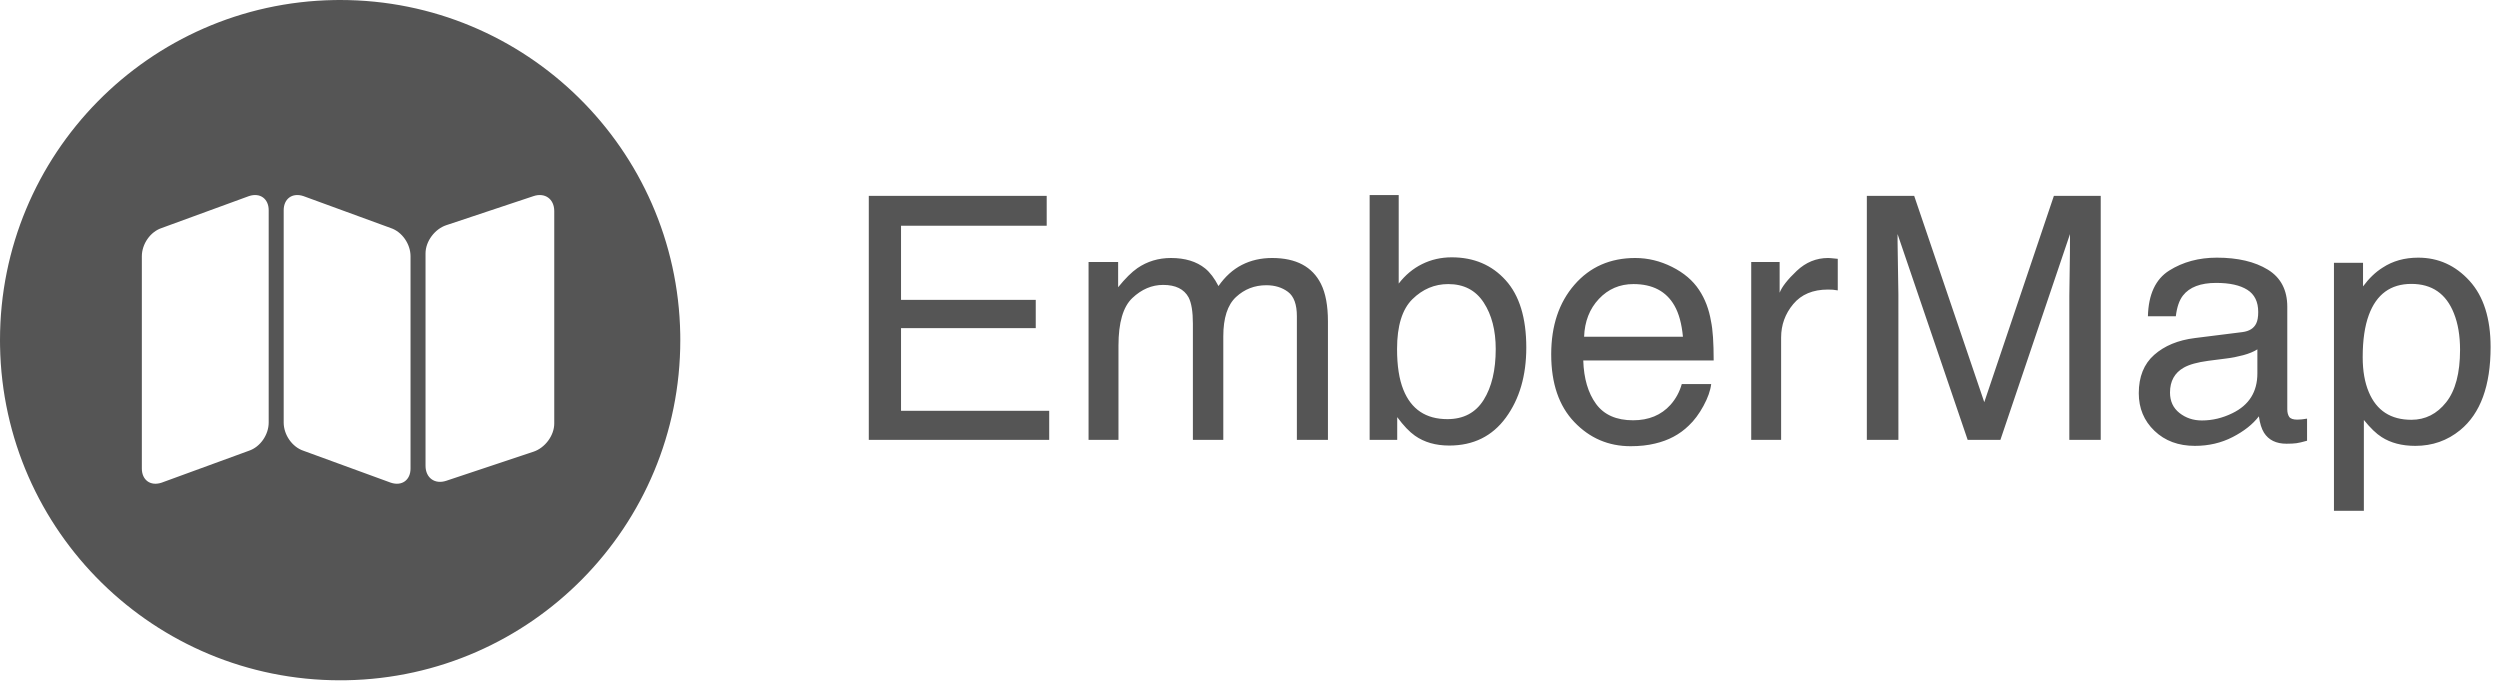
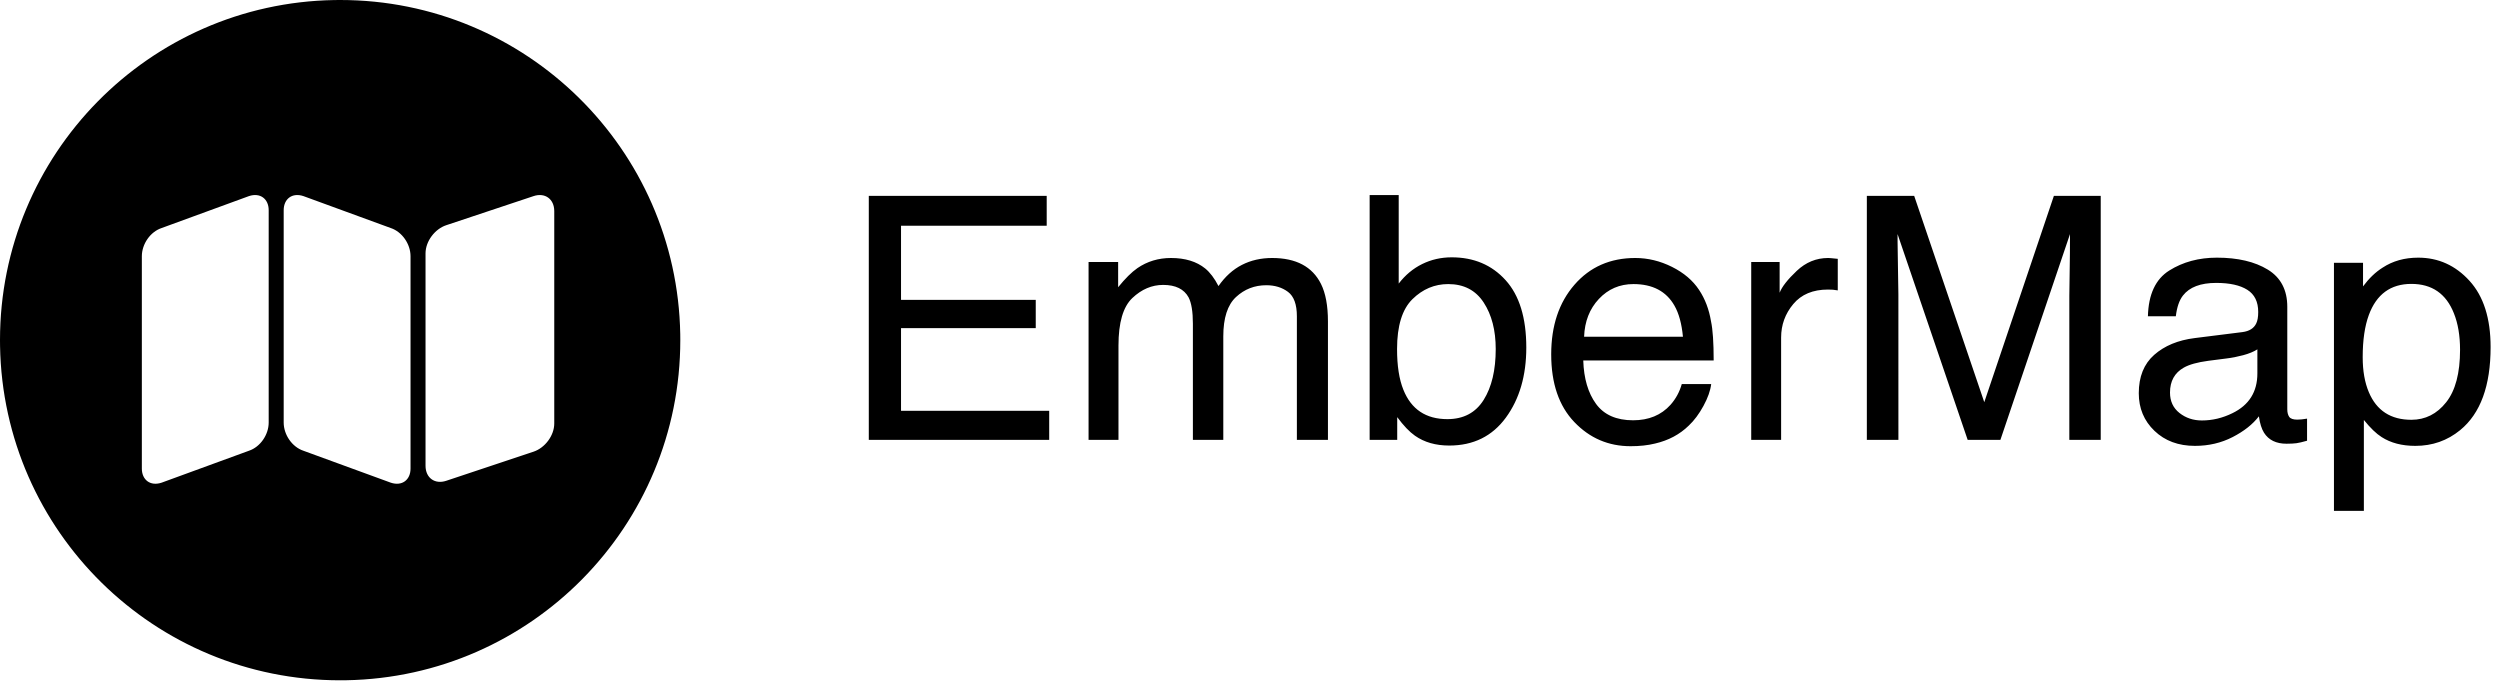
<svg xmlns="http://www.w3.org/2000/svg" width="141px" height="39px" viewBox="0 0 141 39" version="1.1">
  <g id="Symbols" stroke="none" stroke-width="1" fill="none" fill-rule="evenodd">
-     <g id="2021-/-sponsor-grid" transform="translate(-441, -510)" fill="#555555">
-       <g id="sponsors" transform="translate(0, 1)">
-         <g id="row-6" transform="translate(0, 499)">
-           <g id="EmberMap" transform="translate(441, 10)">
+     <g id="2021-/-sponsor-grid" transform="translate(-441, -510)" fill="#000000">
+       <g id="sponsors" transform="translate(0, 1.070008)">
+         <g id="row-6" transform="translate(0.326247, 499.1559)">
+           <g id="EmberMap" transform="translate(440.6738, 9.774141)">
            <g id="Group">
-               <path d="M19.184,-5.04485342e-13 C29.669,-5.04485342e-13 38.184,8.402 38.366,18.843 L38.369,19.184 C38.369,29.669 29.967,38.184 19.525,38.366 L19.184,38.369 C8.699,38.369 0.185,29.967 0.003,19.525 L-5.25801624e-13,19.184 C-5.25801624e-13,8.699 8.402,0.185 18.843,0.003 L19.184,-5.04485342e-13 Z M15.154,11.855 C15.154,11.219 14.677,10.848 14.041,11.06 L14.041,11.06 L9.113,12.862 C8.477,13.074 8,13.763 8,14.452 L8,14.452 L8,26.429 C8,27.064 8.477,27.435 9.113,27.223 L9.113,27.223 L14.041,25.422 C14.677,25.21 15.154,24.521 15.154,23.832 L15.154,23.832 Z M16,11.855 L16,23.832 C16,24.521 16.477,25.21 17.113,25.422 L22.041,27.223 C22.677,27.435 23.154,27.064 23.154,26.429 L23.154,14.452 C23.154,13.763 22.677,13.074 22.041,12.862 L17.113,11.06 C16.477,10.848 16,11.219 16,11.855 Z M31.26,11.907 C31.26,11.218 30.73,10.848 30.094,11.06 L30.094,11.06 L25.166,12.702 C24.53,12.914 24,13.603 24,14.292 L24,14.292 L24,26.269 C24,26.958 24.53,27.329 25.166,27.117 L25.166,27.117 L30.094,25.474 C30.73,25.262 31.26,24.573 31.26,23.884 L31.26,23.884 Z" id="Combined-Shape" />
+               <path d="M19.184,-2.52242671e-13 C29.669,-2.52242671e-13 38.184,8.402 38.366,18.843 L38.369,19.184 C38.369,29.669 29.967,38.184 19.525,38.366 L19.184,38.369 C8.699,38.369 0.185,29.967 0.003,19.525 L-2.62900812e-13,19.184 C-2.62900812e-13,8.699 8.402,0.185 18.843,0.003 L19.184,-2.52242671e-13 Z M15.154,11.855 C15.154,11.219 14.677,10.848 14.041,11.06 L14.041,11.06 L9.113,12.862 C8.477,13.074 8,13.763 8,14.452 L8,14.452 L8,26.429 C8,27.064 8.477,27.435 9.113,27.223 L9.113,27.223 L14.041,25.422 C14.677,25.21 15.154,24.521 15.154,23.832 L15.154,23.832 Z M16,11.855 L16,23.832 C16,24.521 16.477,25.21 17.113,25.422 L22.041,27.223 C22.677,27.435 23.154,27.064 23.154,26.429 L23.154,14.452 C23.154,13.763 22.677,13.074 22.041,12.862 L17.113,11.06 C16.477,10.848 16,11.219 16,11.855 Z M31.26,11.907 C31.26,11.218 30.73,10.848 30.094,11.06 L30.094,11.06 L25.166,12.702 C24.53,12.914 24,13.603 24,14.292 L24,14.292 L24,26.269 C24,26.958 24.53,27.329 25.166,27.117 L25.166,27.117 L30.094,25.474 C30.73,25.262 31.26,24.573 31.26,23.884 L31.26,23.884 Z" id="Combined-Shape" />
            </g>
            <path d="M59.175,24.81 L59.175,23.17 L50.818,23.17 L50.818,18.505 L58.416,18.505 L58.416,16.912 L50.818,16.912 L50.818,12.733 L59.034,12.733 L59.034,11.047 L49,11.047 L49,24.81 L59.175,24.81 Z M63.082,24.81 L63.082,19.488 C63.082,18.195 63.343,17.302 63.864,16.809 C64.386,16.315 64.965,16.069 65.602,16.069 C66.302,16.069 66.779,16.303 67.036,16.771 C67.198,17.084 67.279,17.58 67.279,18.261 L67.279,18.261 L67.279,24.81 L68.994,24.81 L68.994,18.973 C68.994,17.936 69.233,17.196 69.71,16.753 C70.188,16.309 70.758,16.087 71.42,16.087 C71.901,16.087 72.309,16.212 72.643,16.462 C72.977,16.712 73.144,17.171 73.144,17.839 L73.144,17.839 L73.144,24.81 L74.896,24.81 L74.896,18.13 C74.896,17.243 74.765,16.537 74.503,16.012 C74.015,15.038 73.097,14.551 71.748,14.551 C71.117,14.551 70.549,14.68 70.043,14.94 C69.537,15.199 69.097,15.597 68.722,16.134 C68.497,15.697 68.247,15.366 67.972,15.141 C67.485,14.748 66.842,14.551 66.042,14.551 C65.337,14.551 64.706,14.741 64.15,15.122 C63.825,15.347 63.463,15.706 63.063,16.2 L63.063,16.2 L63.063,14.776 L61.395,14.776 L61.395,24.81 L63.082,24.81 Z M81.736,25.129 C83.097,25.129 84.162,24.604 84.93,23.555 C85.699,22.505 86.083,21.187 86.083,19.601 C86.083,17.927 85.694,16.66 84.916,15.802 C84.139,14.943 83.125,14.513 81.876,14.513 C81.277,14.513 80.721,14.64 80.208,14.893 C79.696,15.146 79.256,15.513 78.887,15.994 L78.887,15.994 L78.887,11 L77.248,11 L77.248,24.81 L78.803,24.81 L78.803,23.526 C79.159,24.007 79.493,24.357 79.806,24.576 C80.33,24.944 80.974,25.129 81.736,25.129 Z M81.633,23.639 C80.421,23.639 79.593,23.086 79.15,21.981 C78.912,21.393 78.794,20.628 78.794,19.685 C78.794,18.38 79.083,17.443 79.66,16.874 C80.238,16.306 80.911,16.022 81.679,16.022 C82.56,16.022 83.227,16.368 83.68,17.062 C84.133,17.755 84.359,18.63 84.359,19.685 C84.359,20.872 84.133,21.828 83.68,22.552 C83.227,23.277 82.544,23.639 81.633,23.639 Z M91.967,25.166 C92.479,25.166 92.938,25.116 93.344,25.016 C94.1,24.841 94.734,24.504 95.246,24.004 C95.552,23.717 95.828,23.347 96.075,22.894 C96.322,22.441 96.467,22.031 96.511,21.662 L96.511,21.662 L94.852,21.662 C94.727,22.105 94.515,22.496 94.215,22.833 C93.691,23.414 92.988,23.704 92.107,23.704 C91.164,23.704 90.468,23.397 90.018,22.782 C89.568,22.166 89.328,21.35 89.296,20.332 L89.296,20.332 L96.651,20.332 C96.651,19.32 96.601,18.583 96.501,18.121 C96.389,17.446 96.164,16.856 95.827,16.35 C95.477,15.819 94.968,15.386 94.3,15.052 C93.631,14.718 92.941,14.551 92.229,14.551 C90.817,14.551 89.674,15.054 88.8,16.059 C87.925,17.065 87.488,18.373 87.488,19.985 C87.488,21.621 87.922,22.894 88.791,23.803 C89.659,24.712 90.717,25.166 91.967,25.166 Z M94.918,18.992 L89.343,18.992 C89.375,18.13 89.652,17.419 90.177,16.86 C90.702,16.301 91.351,16.022 92.126,16.022 C93.207,16.022 93.978,16.428 94.44,17.24 C94.69,17.677 94.849,18.261 94.918,18.992 L94.918,18.992 Z M100.455,24.81 L100.455,19.039 C100.455,18.327 100.683,17.697 101.139,17.151 C101.595,16.604 102.248,16.331 103.097,16.331 C103.197,16.331 103.289,16.334 103.374,16.34 C103.458,16.347 103.55,16.359 103.65,16.378 L103.65,16.378 L103.65,14.598 C103.469,14.579 103.341,14.567 103.266,14.56 C103.191,14.554 103.138,14.551 103.107,14.551 C102.438,14.551 101.848,14.793 101.336,15.277 C100.824,15.761 100.502,16.172 100.371,16.509 L100.371,16.509 L100.371,14.776 L98.769,14.776 L98.769,24.81 L100.455,24.81 Z M107.07,24.81 L107.069,16.602 C107.068,16.276 107.061,15.797 107.046,15.165 C107.031,14.474 107.023,13.961 107.023,13.623 L107.023,13.202 L110.977,24.81 L112.822,24.81 L116.748,13.202 C116.748,13.945 116.742,14.641 116.729,15.291 C116.717,15.941 116.71,16.406 116.71,16.687 L116.71,24.81 L118.481,24.81 L118.481,11.047 L115.839,11.047 L111.913,22.683 L107.96,11.047 L105.29,11.047 L105.29,24.81 L107.07,24.81 Z M123.793,25.147 C124.568,25.147 125.277,24.982 125.92,24.651 C126.564,24.32 127.057,23.929 127.401,23.48 C127.457,23.879 127.554,24.189 127.691,24.407 C127.953,24.819 128.375,25.026 128.956,25.026 C129.193,25.026 129.381,25.016 129.518,24.997 C129.655,24.979 129.855,24.932 130.118,24.857 L130.118,24.857 L130.118,23.611 C130.011,23.63 129.911,23.644 129.818,23.653 C129.724,23.662 129.64,23.667 129.565,23.667 C129.334,23.667 129.182,23.614 129.11,23.508 C129.039,23.402 129.003,23.261 129.003,23.086 L129.003,23.086 L129.003,17.305 C129.003,16.356 128.637,15.656 127.906,15.207 C127.169,14.757 126.211,14.532 125.03,14.532 C124.012,14.532 123.117,14.774 122.346,15.258 C121.575,15.742 121.173,16.603 121.142,17.839 L121.142,17.839 L122.716,17.839 C122.778,17.321 122.913,16.931 123.119,16.668 C123.487,16.194 124.112,15.956 124.993,15.956 C125.755,15.956 126.34,16.086 126.749,16.345 C127.159,16.604 127.363,17.021 127.363,17.596 C127.363,17.877 127.326,18.092 127.251,18.242 C127.119,18.517 126.86,18.68 126.473,18.73 L126.473,18.73 L123.784,19.067 C122.841,19.185 122.079,19.501 121.498,20.013 C120.917,20.525 120.627,21.247 120.627,22.177 C120.627,23.027 120.922,23.734 121.512,24.299 C122.102,24.865 122.863,25.147 123.793,25.147 Z M124.187,23.714 C123.7,23.714 123.278,23.573 122.922,23.292 C122.566,23.011 122.388,22.627 122.388,22.14 C122.388,21.497 122.647,21.028 123.166,20.734 C123.472,20.56 123.931,20.432 124.543,20.35 L124.543,20.35 L125.564,20.219 C125.877,20.182 126.195,20.119 126.52,20.032 C126.845,19.944 127.11,19.835 127.316,19.704 L127.316,19.704 L127.316,21.062 C127.316,22.099 126.848,22.846 125.911,23.302 C125.355,23.576 124.78,23.714 124.187,23.714 Z M133.322,28.811 L133.322,23.686 C133.69,24.142 134.025,24.463 134.324,24.651 C134.837,24.982 135.47,25.147 136.226,25.147 C137.188,25.147 138.031,24.851 138.756,24.257 C139.899,23.32 140.47,21.759 140.47,19.573 C140.47,17.955 140.074,16.71 139.281,15.839 C138.487,14.968 137.522,14.532 136.386,14.532 C135.617,14.532 134.949,14.72 134.381,15.094 C133.981,15.344 133.612,15.697 133.275,16.153 L133.275,16.153 L133.275,14.823 L131.635,14.823 L131.635,28.811 L133.322,28.811 Z M136.001,23.676 C134.84,23.676 134.04,23.158 133.603,22.121 C133.372,21.578 133.256,20.919 133.256,20.144 C133.256,19.182 133.372,18.389 133.603,17.764 C134.034,16.596 134.833,16.012 136.001,16.012 C137.163,16.012 137.963,16.565 138.4,17.671 C138.631,18.245 138.747,18.932 138.747,19.732 C138.747,21.044 138.486,22.029 137.964,22.688 C137.443,23.347 136.788,23.676 136.001,23.676 Z" fill-rule="nonzero" />
          </g>
        </g>
      </g>
    </g>
  </g>
</svg>
